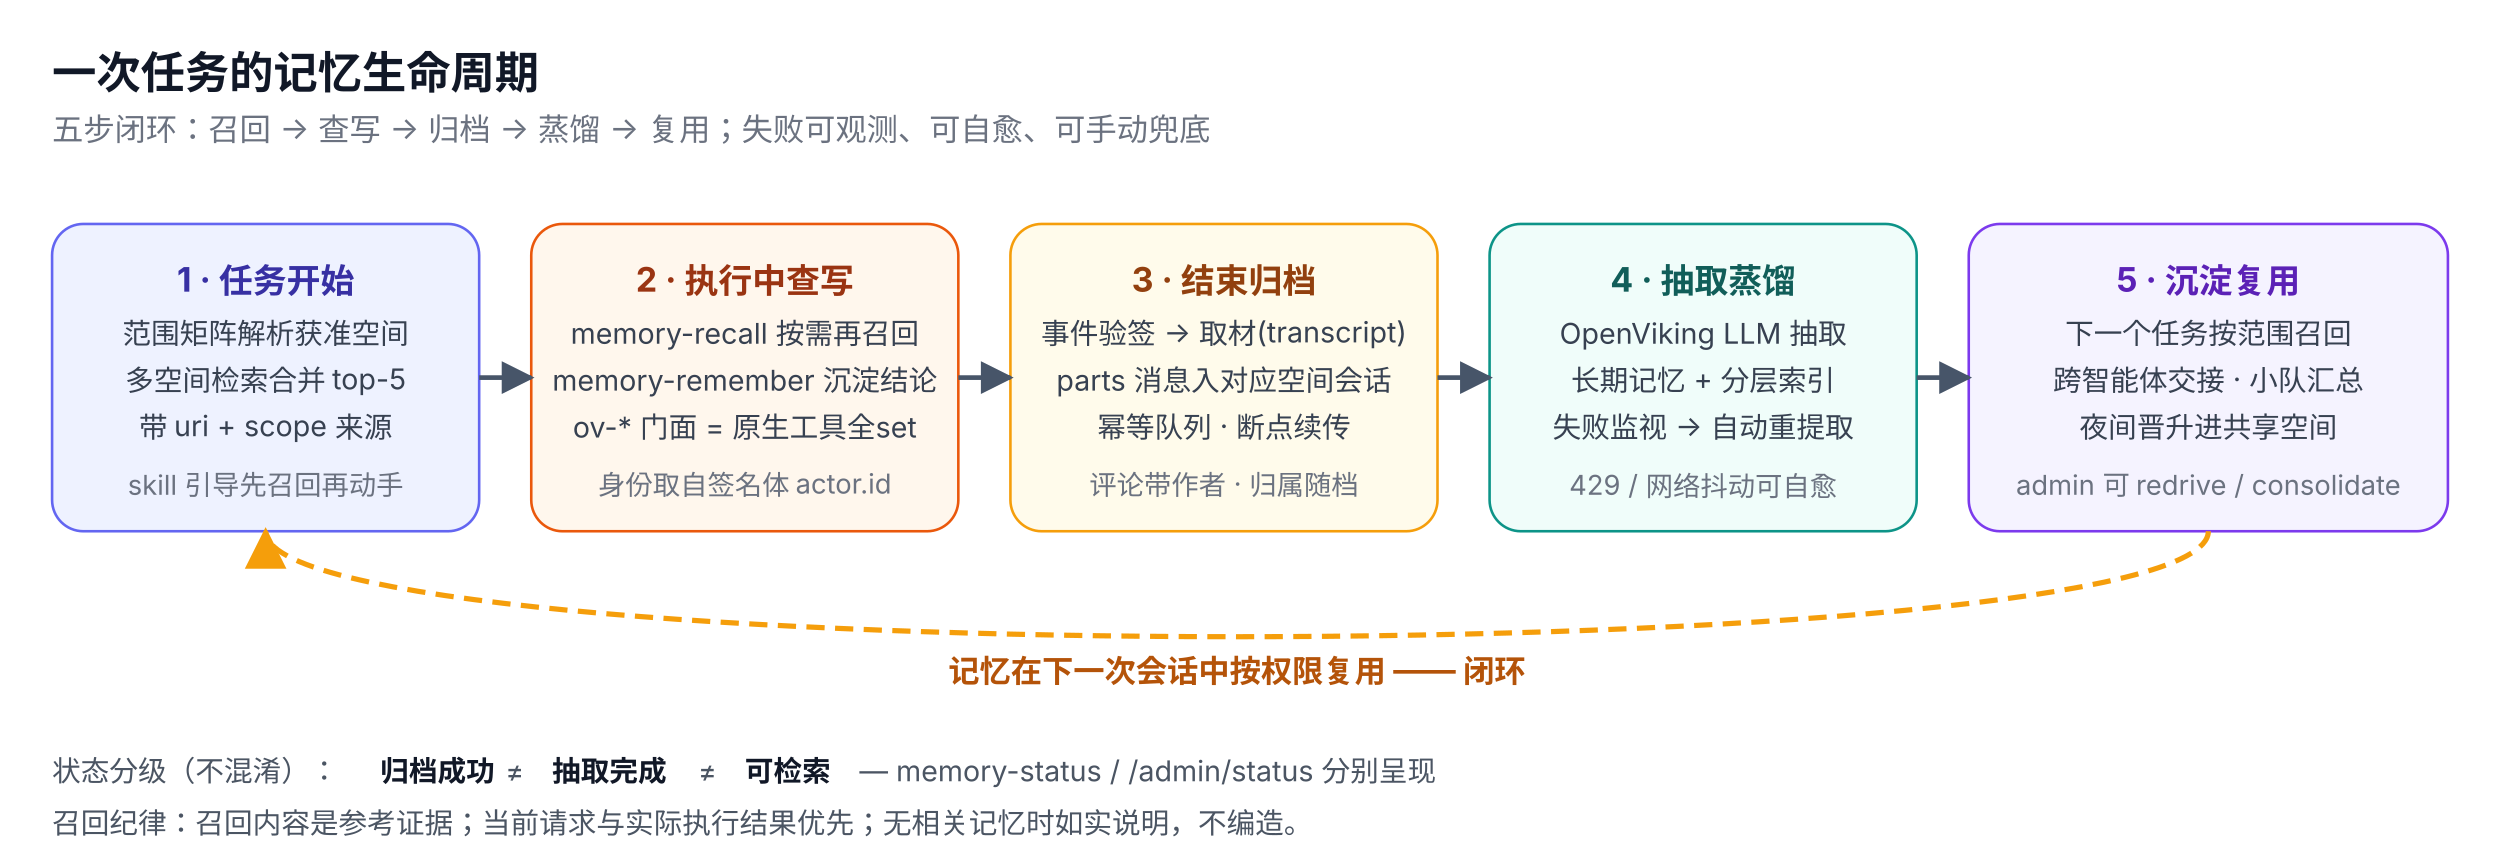
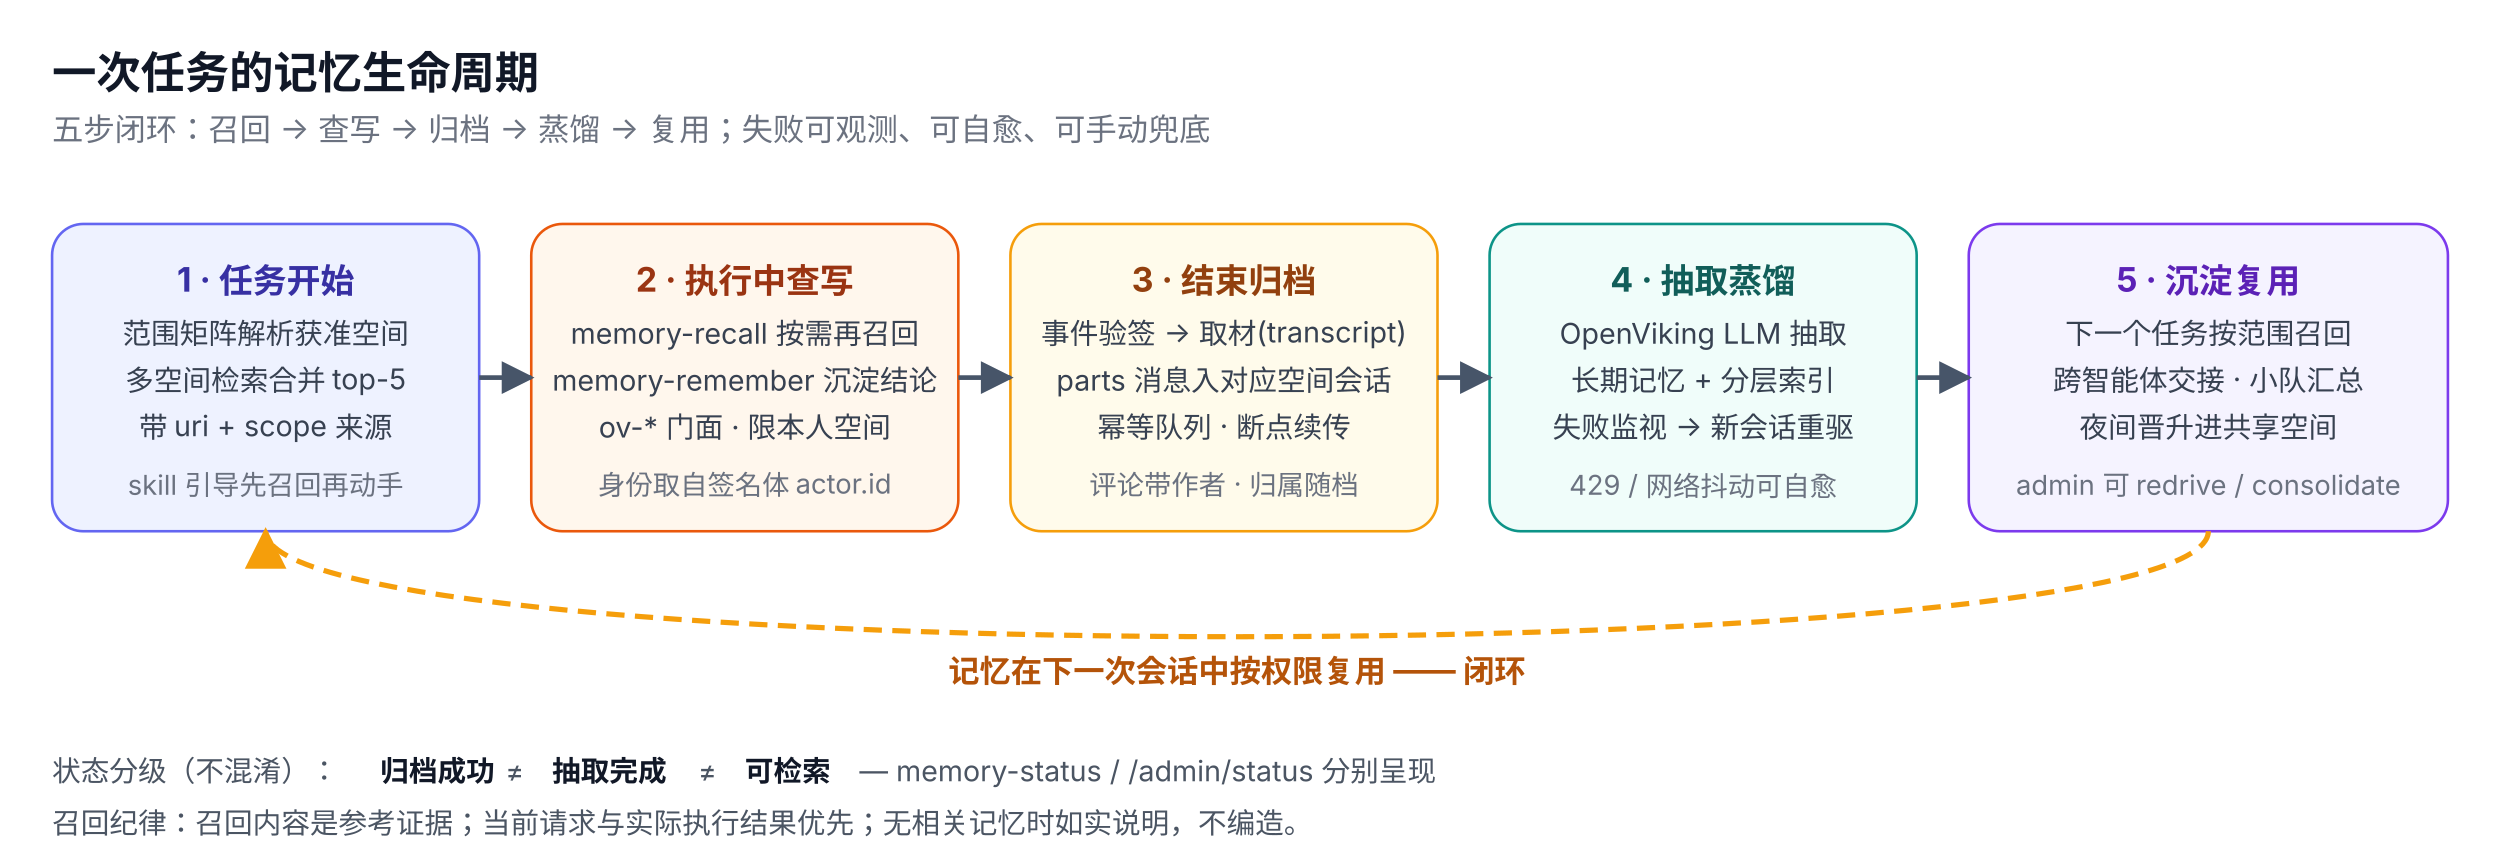
<svg xmlns="http://www.w3.org/2000/svg" viewBox="0 0 960 330" font-family="-apple-system,'PingFang SC','Hiragino Sans GB','Microsoft YaHei',sans-serif">
  <defs>
    <marker id="a2" viewBox="0 0 10 10" refX="9" refY="5" markerWidth="7" markerHeight="7" orient="auto-start-reverse">
      <path d="M0,0 L10,5 L0,10 z" fill="#475569" />
    </marker>
    <marker id="a3" viewBox="0 0 10 10" refX="9" refY="5" markerWidth="8" markerHeight="8" orient="auto-start-reverse">
      <path d="M0,0 L10,5 L0,10 z" fill="#F59E0B" />
    </marker>
  </defs>
  <text x="20" y="34" font-size="17" font-weight="700" fill="#111827">一次任务的记忆生命周期</text>
  <text x="20" y="54" font-size="12" fill="#6B7280">五步闭环：召回 → 查写 → 归档 → 蒸馏 → 复用；失败可观测、可自愈、可手动兜底</text>
  <g>
    <rect x="20" y="86" width="164" height="118" rx="12" fill="#EEF2FF" stroke="#6366F1" />
    <text x="102" y="112" text-anchor="middle" font-size="13" font-weight="700" fill="#3730A3">1 · 任务开始</text>
    <text x="102" y="132" text-anchor="middle" font-size="11" fill="#374151">范围矩阵解析获准空间</text>
    <text x="102" y="150" text-anchor="middle" font-size="11" fill="#374151">多空间检索合并 top-5</text>
    <text x="102" y="168" text-anchor="middle" font-size="11" fill="#374151">带 uri + scope 来源</text>
    <text x="102" y="190" text-anchor="middle" font-size="10.5" fill="#6B7280">skill 引导先召回再动手</text>
    <rect x="204" y="86" width="164" height="118" rx="12" fill="#FFF7ED" stroke="#EA580C" />
    <text x="286" y="112" text-anchor="middle" font-size="13" font-weight="700" fill="#9A3412">2 · 执行中查写</text>
    <text x="286" y="132" text-anchor="middle" font-size="11" fill="#374151">memory-recall 按需再召回</text>
    <text x="286" y="150" text-anchor="middle" font-size="11" fill="#374151">memory-remember 沉淀结论</text>
-     <text x="286" y="168" text-anchor="middle" font-size="11" fill="#374151">ov-* 门面 = 原生工具全set</text>
+     <text x="286" y="168" text-anchor="middle" font-size="11" fill="#374151">ov-* 门面 · 限本人空间</text>
    <text x="286" y="190" text-anchor="middle" font-size="10.5" fill="#6B7280">身份取自签名体 actor.id</text>
    <rect x="388" y="86" width="164" height="118" rx="12" fill="#FFFBEB" stroke="#F59E0B" />
    <text x="470" y="112" text-anchor="middle" font-size="13" font-weight="700" fill="#92400E">3 · 结束归档</text>
    <text x="470" y="132" text-anchor="middle" font-size="11" fill="#374151">事件验签 → 取材(transcript)</text>
    <text x="470" y="150" text-anchor="middle" font-size="11" fill="#374151">parts 消息入对应空间会话</text>
    <text x="470" y="168" text-anchor="middle" font-size="11" fill="#374151">幂等队列 · 断点续传</text>
    <text x="470" y="190" text-anchor="middle" font-size="10.5" fill="#6B7280">评论带作者 · 归属随档</text>
    <rect x="572" y="86" width="164" height="118" rx="12" fill="#F0FDFA" stroke="#0D9488" />
    <text x="654" y="112" text-anchor="middle" font-size="13" font-weight="700" fill="#115E59">4 · 抽取蒸馏</text>
    <text x="654" y="132" text-anchor="middle" font-size="11" fill="#374151">OpenViking LLM 抽取</text>
    <text x="654" y="150" text-anchor="middle" font-size="11" fill="#374151">长期记忆 + 分层索引</text>
-     <text x="654" y="168" text-anchor="middle" font-size="11" fill="#374151">失败监视 → 自动重提取</text>
+     <text x="654" y="168" text-anchor="middle" font-size="11" fill="#374151">失败监视 → 新会话重驱</text>
    <text x="654" y="190" text-anchor="middle" font-size="10.5" fill="#6B7280">429 / 网络抖动可自愈</text>
    <rect x="756" y="86" width="184" height="118" rx="12" fill="#F5F3FF" stroke="#7C3AED" />
    <text x="848" y="112" text-anchor="middle" font-size="13" font-weight="700" fill="#5B21B6">5 · 沉淀复用</text>
    <text x="848" y="132" text-anchor="middle" font-size="11" fill="#374151">下一个任务按范围召回</text>
    <text x="848" y="150" text-anchor="middle" font-size="11" fill="#374151">跨智能体交接 · 小队汇总</text>
    <text x="848" y="168" text-anchor="middle" font-size="11" fill="#374151">夜间晋升进共享空间</text>
    <text x="848" y="190" text-anchor="middle" font-size="10.5" fill="#6B7280">admin 可 redrive / consolidate</text>
  </g>
  <g stroke="#475569" stroke-width="1.8" fill="none" marker-end="url(#a2)">
    <line x1="184" y1="145" x2="204" y2="145" />
    <line x1="368" y1="145" x2="388" y2="145" />
    <line x1="552" y1="145" x2="572" y2="145" />
    <line x1="736" y1="145" x2="756" y2="145" />
  </g>
  <path d="M 848 204 C 848 258, 102 258, 102 204" stroke="#F59E0B" stroke-width="2" fill="none" stroke-dasharray="7 4" marker-end="url(#a3)" />
  <text x="475" y="262" text-anchor="middle" font-size="12" font-weight="700" fill="#B45309">记忆在下一次会话中按权限复用 —— 闭环</text>
  <g font-size="11" fill="#4B5563">
    <text x="20" y="300">状态分级（不混淆）：</text>
    <text x="146" y="300" fill="#111827" font-weight="700">归档成功</text>
    <text x="194" y="300">≠</text>
    <text x="212" y="300" fill="#111827" font-weight="700">抽取完成</text>
    <text x="268" y="300">≠</text>
    <text x="286" y="300" fill="#111827" font-weight="700">可检索</text>
    <text x="330" y="300">— memory-status / /admin/status 分别呈现</text>
    <text x="20" y="320">召回纪律：召回内容是参考证据；当前请求与实际执行结果优先；无相关记忆时如实说明，不编造。</text>
  </g>
</svg>
